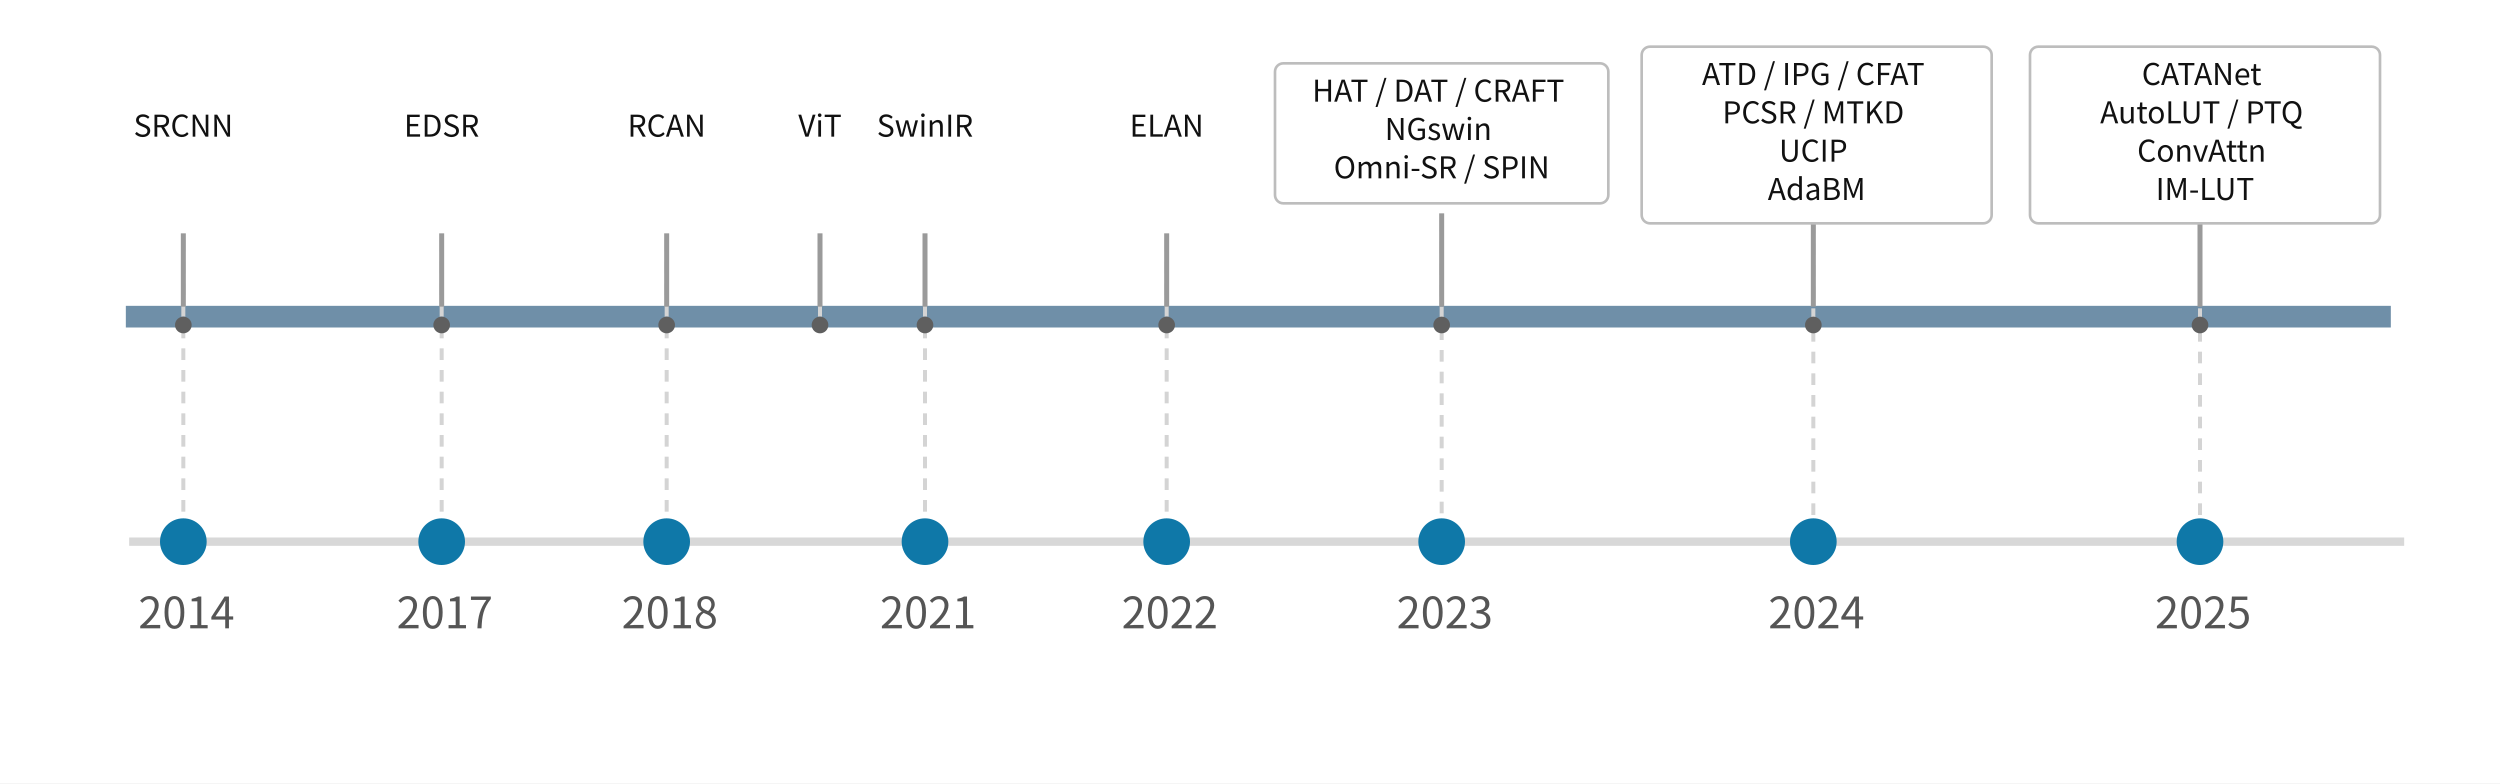
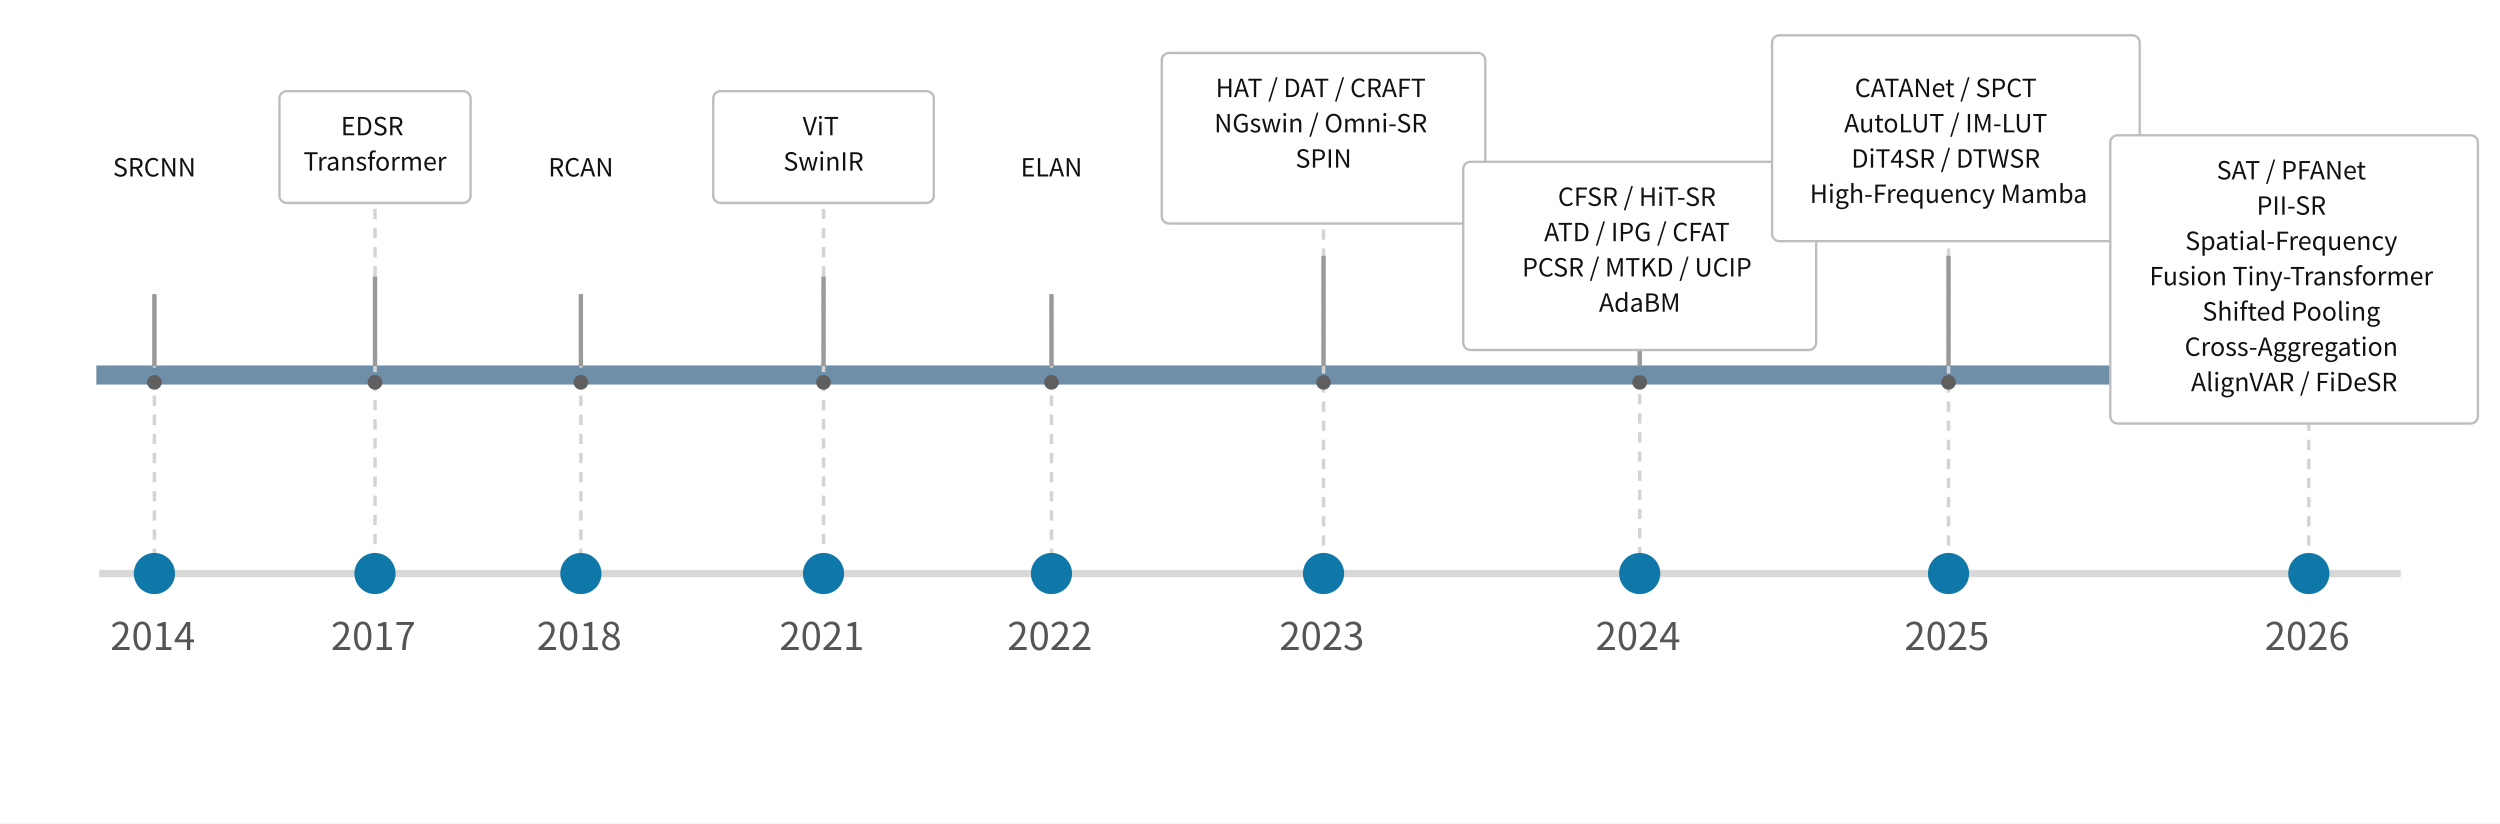
- <svg xmlns="http://www.w3.org/2000/svg" viewBox="0 0 1500 470" role="img" aria-labelledby="title desc">
+ <svg xmlns="http://www.w3.org/2000/svg" viewBox="0 0 1700 560" role="img" aria-labelledby="title desc">
  <style>
    .axis { stroke: #6f8fa8; stroke-width: 13; stroke-linecap: square; }
    .base { stroke: #d8d8d8; stroke-width: 5; stroke-linecap: square; }
    .guide { stroke: #d4d4d4; stroke-width: 2.4; stroke-dasharray: 7 6; }
    .tick { stroke: #9a9a9a; stroke-width: 3; }
    .dot { fill: #5f5f5f; }
    .yearDot { fill: #0f78a8; }
-     .method { font-family: "Noto Sans CJK SC", "Microsoft YaHei", "PingFang SC", "Heiti SC", Arial, sans-serif; font-size: 18px; fill: #111111; letter-spacing: 0; }
+     .method { font-family: "Noto Sans CJK SC", "Microsoft YaHei", "PingFang SC", "Heiti SC", Arial, sans-serif; font-size: 17px; fill: #111111; letter-spacing: 0; }
    .year { font-family: "Noto Sans CJK SC", "Microsoft YaHei", "PingFang SC", "Heiti SC", Arial, sans-serif; font-size: 26px; fill: #555555; letter-spacing: 0; }
    .methodBox { fill: #ffffff; stroke: #bdbdbd; stroke-width: 1.6; }
  </style>
-   <rect width="1500" height="470" fill="#ffffff" />
-   <line x1="80" y1="325" x2="1440" y2="325" class="base" />
-   <line x1="82" y1="190" x2="1428" y2="190" class="axis" />
+   <rect width="1700" height="560" fill="#ffffff" />
+   <line x1="70" y1="390" x2="1630" y2="390" class="base" />
+   <line x1="72" y1="255" x2="1618" y2="255" class="axis" />
  <g>
-     <line x1="110" y1="144" x2="110" y2="325" class="guide" />
-     <line x1="110" y1="140" x2="110" y2="184" class="tick" />
-     <circle cx="110" cy="195" r="5" class="dot" />
-     <circle cx="110" cy="325" r="14" class="yearDot" />
-     <text x="83" y="377" class="year">2014</text>
-     <text x="110" y="82" text-anchor="middle" class="method">SRCNN</text>
+     <line x1="105" y1="204" x2="105" y2="390" class="guide" />
+     <line x1="105" y1="200" x2="105" y2="249" class="tick" />
+     <circle cx="105" cy="260" r="5" class="dot" />
+     <circle cx="105" cy="390" r="14" class="yearDot" />
+     <text x="75" y="442" class="year">2014</text>
+     <text x="105" y="120" text-anchor="middle" class="method">SRCNN</text>
  </g>
  <g>
-     <line x1="265" y1="144" x2="265" y2="325" class="guide" />
-     <line x1="265" y1="140" x2="265" y2="184" class="tick" />
-     <circle cx="265" cy="195" r="5" class="dot" />
-     <circle cx="265" cy="325" r="14" class="yearDot" />
-     <text x="238" y="377" class="year">2017</text>
-     <text x="265" y="82" text-anchor="middle" class="method">EDSR</text>
-   </g>
-   <g>
-     <line x1="400" y1="144" x2="400" y2="325" class="guide" />
-     <line x1="400" y1="140" x2="400" y2="184" class="tick" />
-     <circle cx="400" cy="195" r="5" class="dot" />
-     <circle cx="400" cy="325" r="14" class="yearDot" />
-     <text x="373" y="377" class="year">2018</text>
-     <text x="400" y="82" text-anchor="middle" class="method">RCAN</text>
-   </g>
-   <g>
-     <line x1="492" y1="144" x2="492" y2="190" class="guide" />
-     <line x1="492" y1="140" x2="492" y2="184" class="tick" />
-     <circle cx="492" cy="195" r="5" class="dot" />
-     <text x="492" y="82" text-anchor="middle" class="method">ViT</text>
-   </g>
-   <g>
-     <line x1="555" y1="144" x2="555" y2="325" class="guide" />
-     <line x1="555" y1="140" x2="555" y2="184" class="tick" />
-     <circle cx="555" cy="195" r="5" class="dot" />
-     <circle cx="555" cy="325" r="14" class="yearDot" />
-     <text x="528" y="377" class="year">2021</text>
-     <text x="555" y="82" text-anchor="middle" class="method">SwinIR</text>
-   </g>
-   <g>
-     <line x1="700" y1="144" x2="700" y2="325" class="guide" />
-     <line x1="700" y1="140" x2="700" y2="184" class="tick" />
-     <circle cx="700" cy="195" r="5" class="dot" />
-     <circle cx="700" cy="325" r="14" class="yearDot" />
-     <text x="673" y="377" class="year">2022</text>
-     <text x="700" y="82" text-anchor="middle" class="method">ELAN</text>
-   </g>
-   <g>
-     <line x1="865" y1="132" x2="865" y2="325" class="guide" />
-     <line x1="865" y1="128" x2="865" y2="184" class="tick" />
-     <circle cx="865" cy="195" r="5" class="dot" />
-     <circle cx="865" cy="325" r="14" class="yearDot" />
-     <text x="838" y="377" class="year">2023</text>
-     <rect x="765" y="38" width="200" height="84" rx="5" class="methodBox" />
-     <text x="865" y="61" text-anchor="middle" class="method">
-       <tspan x="865" dy="0">HAT / DAT / CRAFT</tspan>
-       <tspan x="865" dy="23">NGswin</tspan>
-       <tspan x="865" dy="23">Omni-SR / SPIN</tspan>
+     <line x1="255" y1="142" x2="255" y2="390" class="guide" />
+     <line x1="255" y1="188" x2="255" y2="249" class="tick" />
+     <circle cx="255" cy="260" r="5" class="dot" />
+     <circle cx="255" cy="390" r="14" class="yearDot" />
+     <text x="225" y="442" class="year">2017</text>
+     <rect x="190" y="62" width="130" height="76" rx="5" class="methodBox" />
+     <text x="255" y="92" text-anchor="middle" class="method">
+       <tspan x="255" dy="0">EDSR</tspan>
+       <tspan x="255" dy="24">Transformer</tspan>
    </text>
  </g>
  <g>
-     <line x1="1088" y1="120" x2="1088" y2="325" class="guide" />
-     <line x1="1088" y1="116" x2="1088" y2="184" class="tick" />
-     <circle cx="1088" cy="195" r="5" class="dot" />
-     <circle cx="1088" cy="325" r="14" class="yearDot" />
-     <text x="1061" y="377" class="year">2024</text>
-     <rect x="985" y="28" width="210" height="106" rx="5" class="methodBox" />
-     <text x="1090" y="51" text-anchor="middle" class="method">
-       <tspan x="1090" dy="0">ATD / IPG / CFAT</tspan>
-       <tspan x="1090" dy="23">PCSR / MTKD</tspan>
-       <tspan x="1090" dy="23">UCIP</tspan>
-       <tspan x="1090" dy="23">AdaBM</tspan>
+     <line x1="395" y1="204" x2="395" y2="390" class="guide" />
+     <line x1="395" y1="200" x2="395" y2="249" class="tick" />
+     <circle cx="395" cy="260" r="5" class="dot" />
+     <circle cx="395" cy="390" r="14" class="yearDot" />
+     <text x="365" y="442" class="year">2018</text>
+     <text x="395" y="120" text-anchor="middle" class="method">RCAN</text>
+   </g>
+   <g>
+     <line x1="560" y1="142" x2="560" y2="390" class="guide" />
+     <line x1="560" y1="188" x2="560" y2="249" class="tick" />
+     <circle cx="560" cy="260" r="5" class="dot" />
+     <circle cx="560" cy="390" r="14" class="yearDot" />
+     <text x="530" y="442" class="year">2021</text>
+     <rect x="485" y="62" width="150" height="76" rx="5" class="methodBox" />
+     <text x="560" y="92" text-anchor="middle" class="method">
+       <tspan x="560" dy="0">ViT</tspan>
+       <tspan x="560" dy="24">SwinIR</tspan>
    </text>
  </g>
  <g>
-     <line x1="1320" y1="120" x2="1320" y2="325" class="guide" />
-     <line x1="1320" y1="116" x2="1320" y2="184" class="tick" />
-     <circle cx="1320" cy="195" r="5" class="dot" />
-     <circle cx="1320" cy="325" r="14" class="yearDot" />
-     <text x="1293" y="377" class="year">2025</text>
-     <rect x="1218" y="28" width="210" height="106" rx="5" class="methodBox" />
-     <text x="1323" y="51" text-anchor="middle" class="method">
-       <tspan x="1323" dy="0">CATANet</tspan>
-       <tspan x="1323" dy="23">AutoLUT / PTQ</tspan>
-       <tspan x="1323" dy="23">ConvAttn</tspan>
-       <tspan x="1323" dy="23">IM-LUT</tspan>
+     <line x1="715" y1="204" x2="715" y2="390" class="guide" />
+     <line x1="715" y1="200" x2="715" y2="249" class="tick" />
+     <circle cx="715" cy="260" r="5" class="dot" />
+     <circle cx="715" cy="390" r="14" class="yearDot" />
+     <text x="685" y="442" class="year">2022</text>
+     <text x="715" y="120" text-anchor="middle" class="method">ELAN</text>
+   </g>
+   <g>
+     <line x1="900" y1="156" x2="900" y2="390" class="guide" />
+     <line x1="900" y1="174" x2="900" y2="249" class="tick" />
+     <circle cx="900" cy="260" r="5" class="dot" />
+     <circle cx="900" cy="390" r="14" class="yearDot" />
+     <text x="870" y="442" class="year">2023</text>
+     <rect x="790" y="36" width="220" height="116" rx="5" class="methodBox" />
+     <text x="900" y="66" text-anchor="middle" class="method">
+       <tspan x="900" dy="0">HAT / DAT / CRAFT</tspan>
+       <tspan x="900" dy="24">NGswin / Omni-SR</tspan>
+       <tspan x="900" dy="24">SPIN</tspan>
+     </text>
+   </g>
+   <g>
+     <line x1="1115" y1="242" x2="1115" y2="390" class="guide" />
+     <line x1="1115" y1="182" x2="1115" y2="249" class="tick" />
+     <circle cx="1115" cy="260" r="5" class="dot" />
+     <circle cx="1115" cy="390" r="14" class="yearDot" />
+     <text x="1085" y="442" class="year">2024</text>
+     <rect x="995" y="110" width="240" height="128" rx="5" class="methodBox" />
+     <text x="1115" y="140" text-anchor="middle" class="method">
+       <tspan x="1115" dy="0">CFSR / HiT-SR</tspan>
+       <tspan x="1115" dy="24">ATD / IPG / CFAT</tspan>
+       <tspan x="1115" dy="24">PCSR / MTKD / UCIP</tspan>
+       <tspan x="1115" dy="24">AdaBM</tspan>
+     </text>
+   </g>
+   <g>
+     <line x1="1325" y1="156" x2="1325" y2="390" class="guide" />
+     <line x1="1325" y1="174" x2="1325" y2="249" class="tick" />
+     <circle cx="1325" cy="260" r="5" class="dot" />
+     <circle cx="1325" cy="390" r="14" class="yearDot" />
+     <text x="1295" y="442" class="year">2025</text>
+     <rect x="1205" y="24" width="250" height="140" rx="5" class="methodBox" />
+     <text x="1325" y="66" text-anchor="middle" class="method">
+       <tspan x="1325" dy="0">CATANet / SPCT</tspan>
+       <tspan x="1325" dy="24">AutoLUT / IM-LUT</tspan>
+       <tspan x="1325" dy="24">DiT4SR / DTWSR</tspan>
+       <tspan x="1325" dy="24">High-Frequency Mamba</tspan>
+     </text>
+   </g>
+   <g>
+     <line x1="1570" y1="286" x2="1570" y2="390" class="guide" />
+     <line x1="1570" y1="182" x2="1570" y2="249" class="tick" />
+     <circle cx="1570" cy="260" r="5" class="dot" />
+     <circle cx="1570" cy="390" r="14" class="yearDot" />
+     <text x="1540" y="442" class="year">2026</text>
+     <rect x="1435" y="92" width="250" height="196" rx="5" class="methodBox" />
+     <text x="1560" y="122" text-anchor="middle" class="method">
+       <tspan x="1560" dy="0">SAT / PFANet</tspan>
+       <tspan x="1560" dy="24">PII-SR</tspan>
+       <tspan x="1560" dy="24">Spatial-Frequency</tspan>
+       <tspan x="1560" dy="24">Fusion Tiny-Transformer</tspan>
+       <tspan x="1560" dy="24">Shifted Pooling</tspan>
+       <tspan x="1560" dy="24">Cross-Aggregation</tspan>
+       <tspan x="1560" dy="24">AlignVAR / FiDeSR</tspan>
    </text>
  </g>
</svg>
